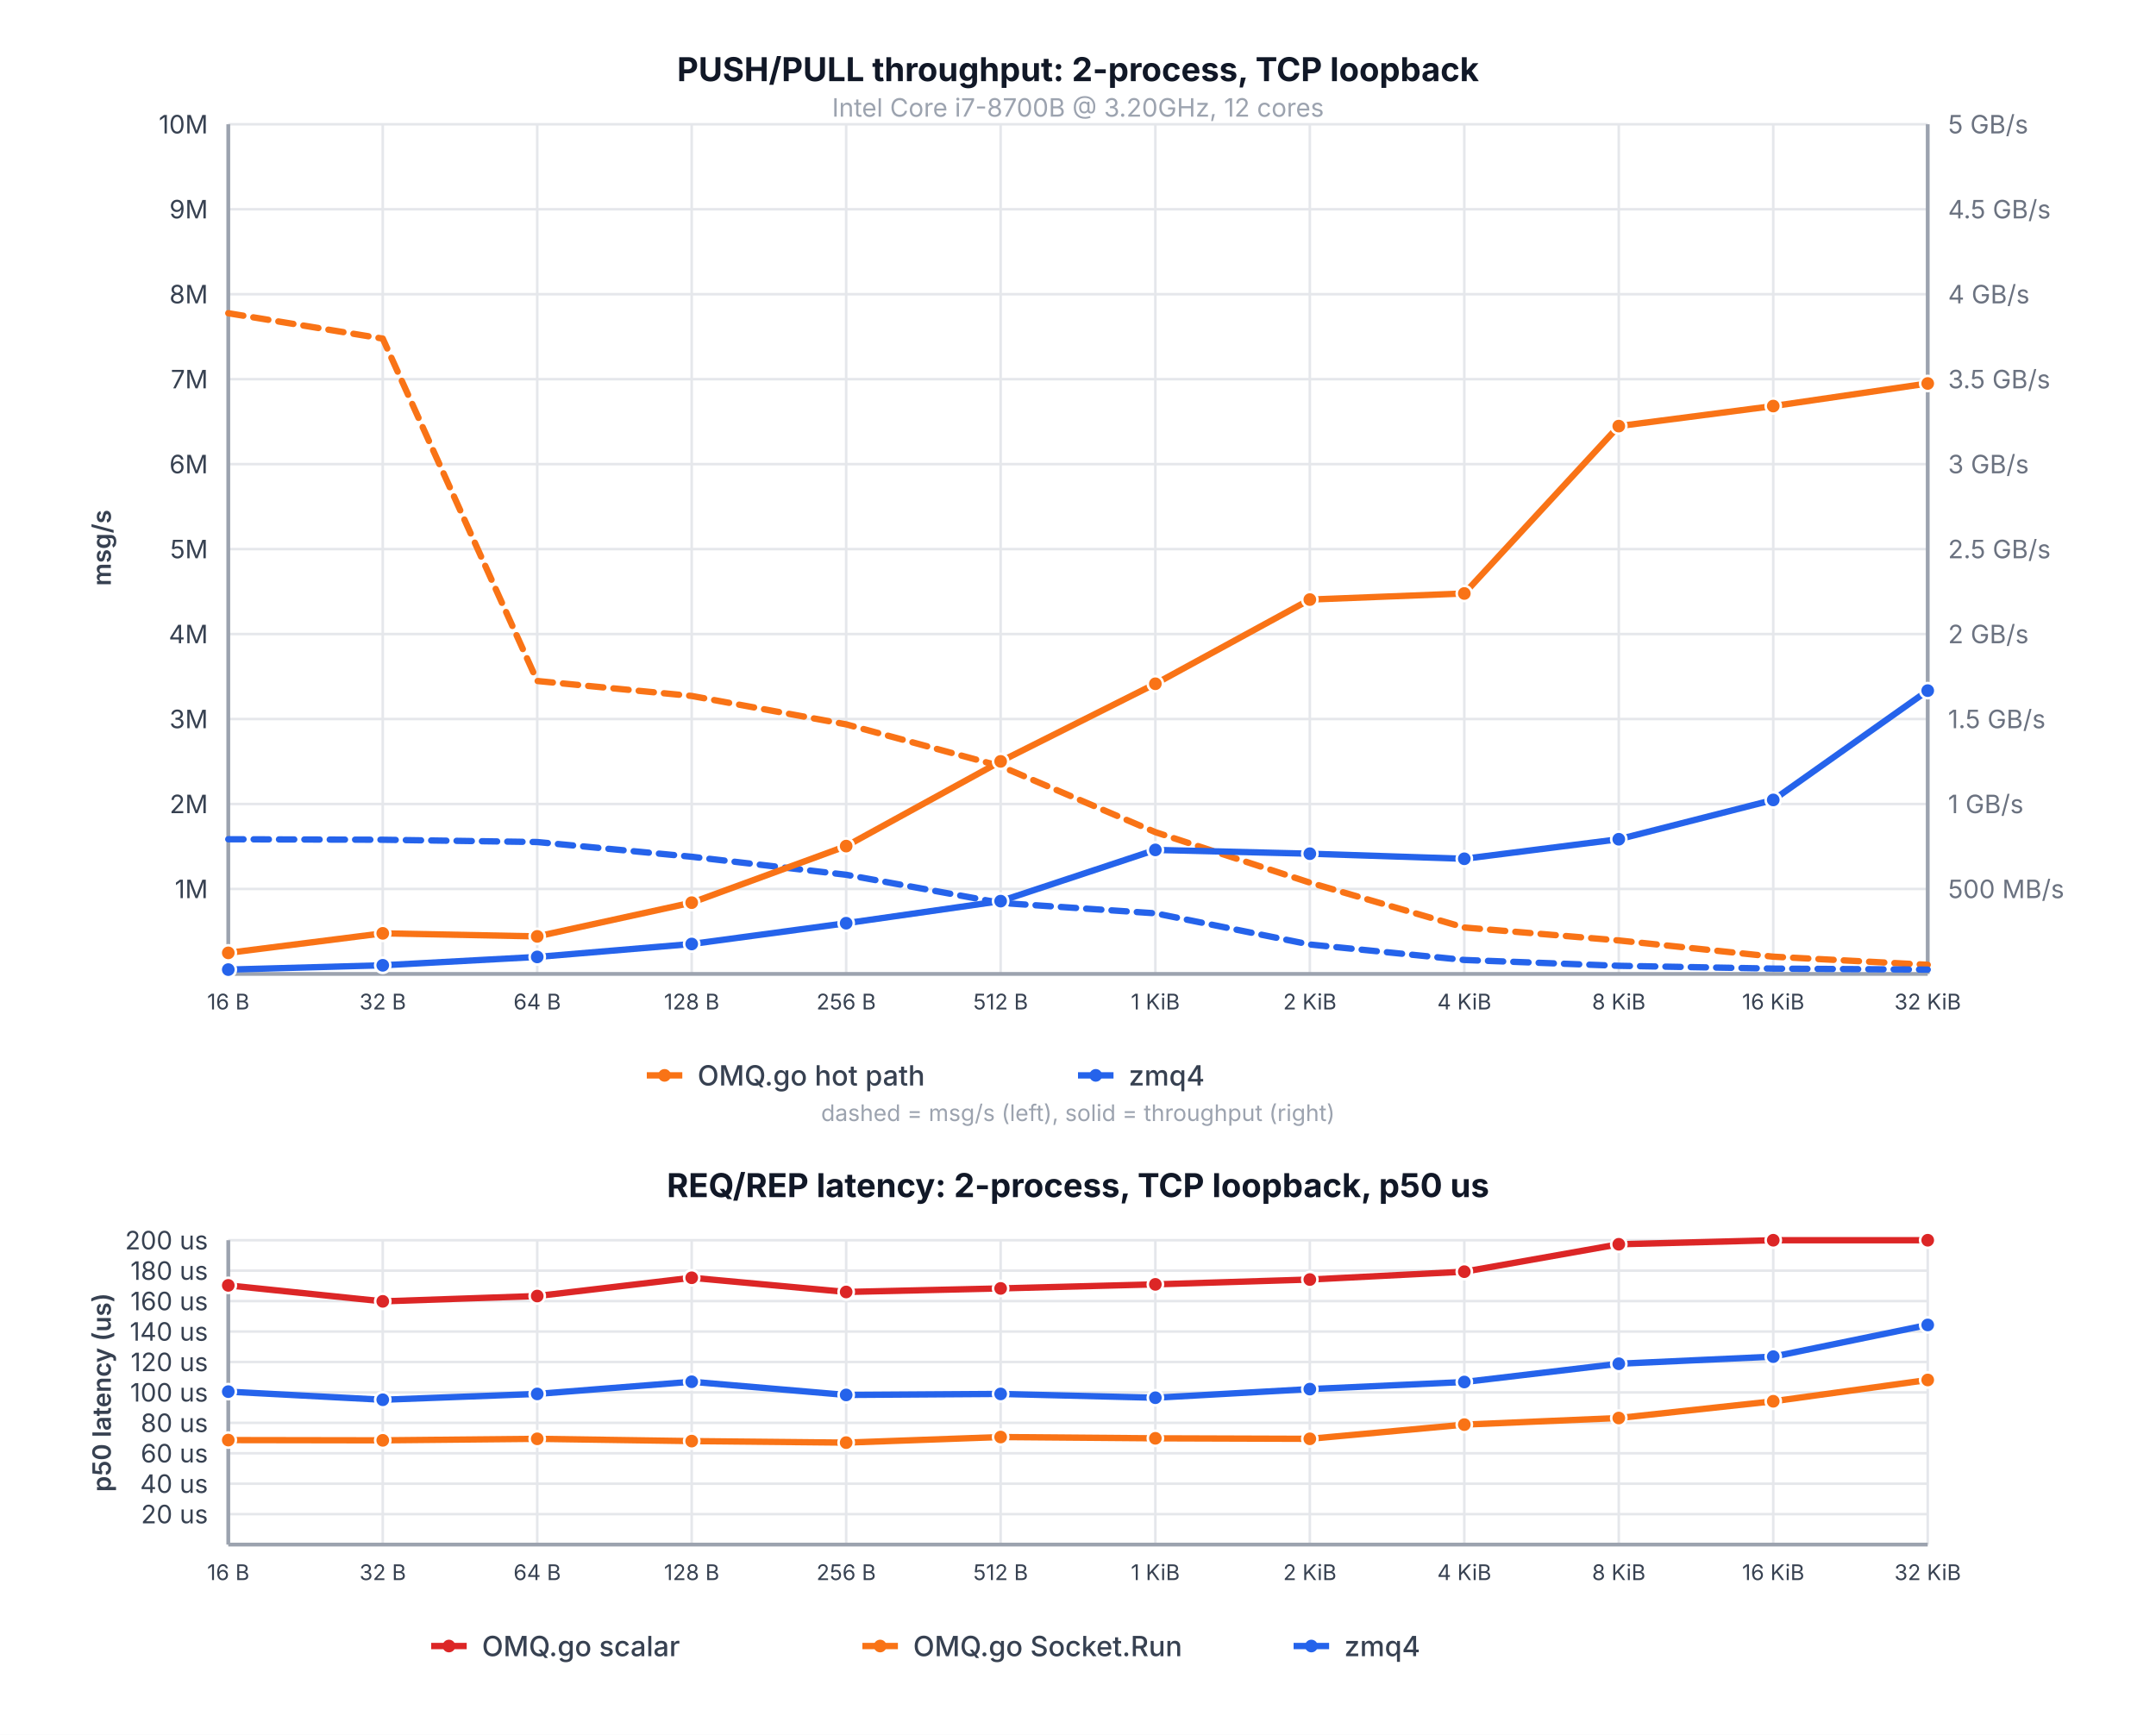
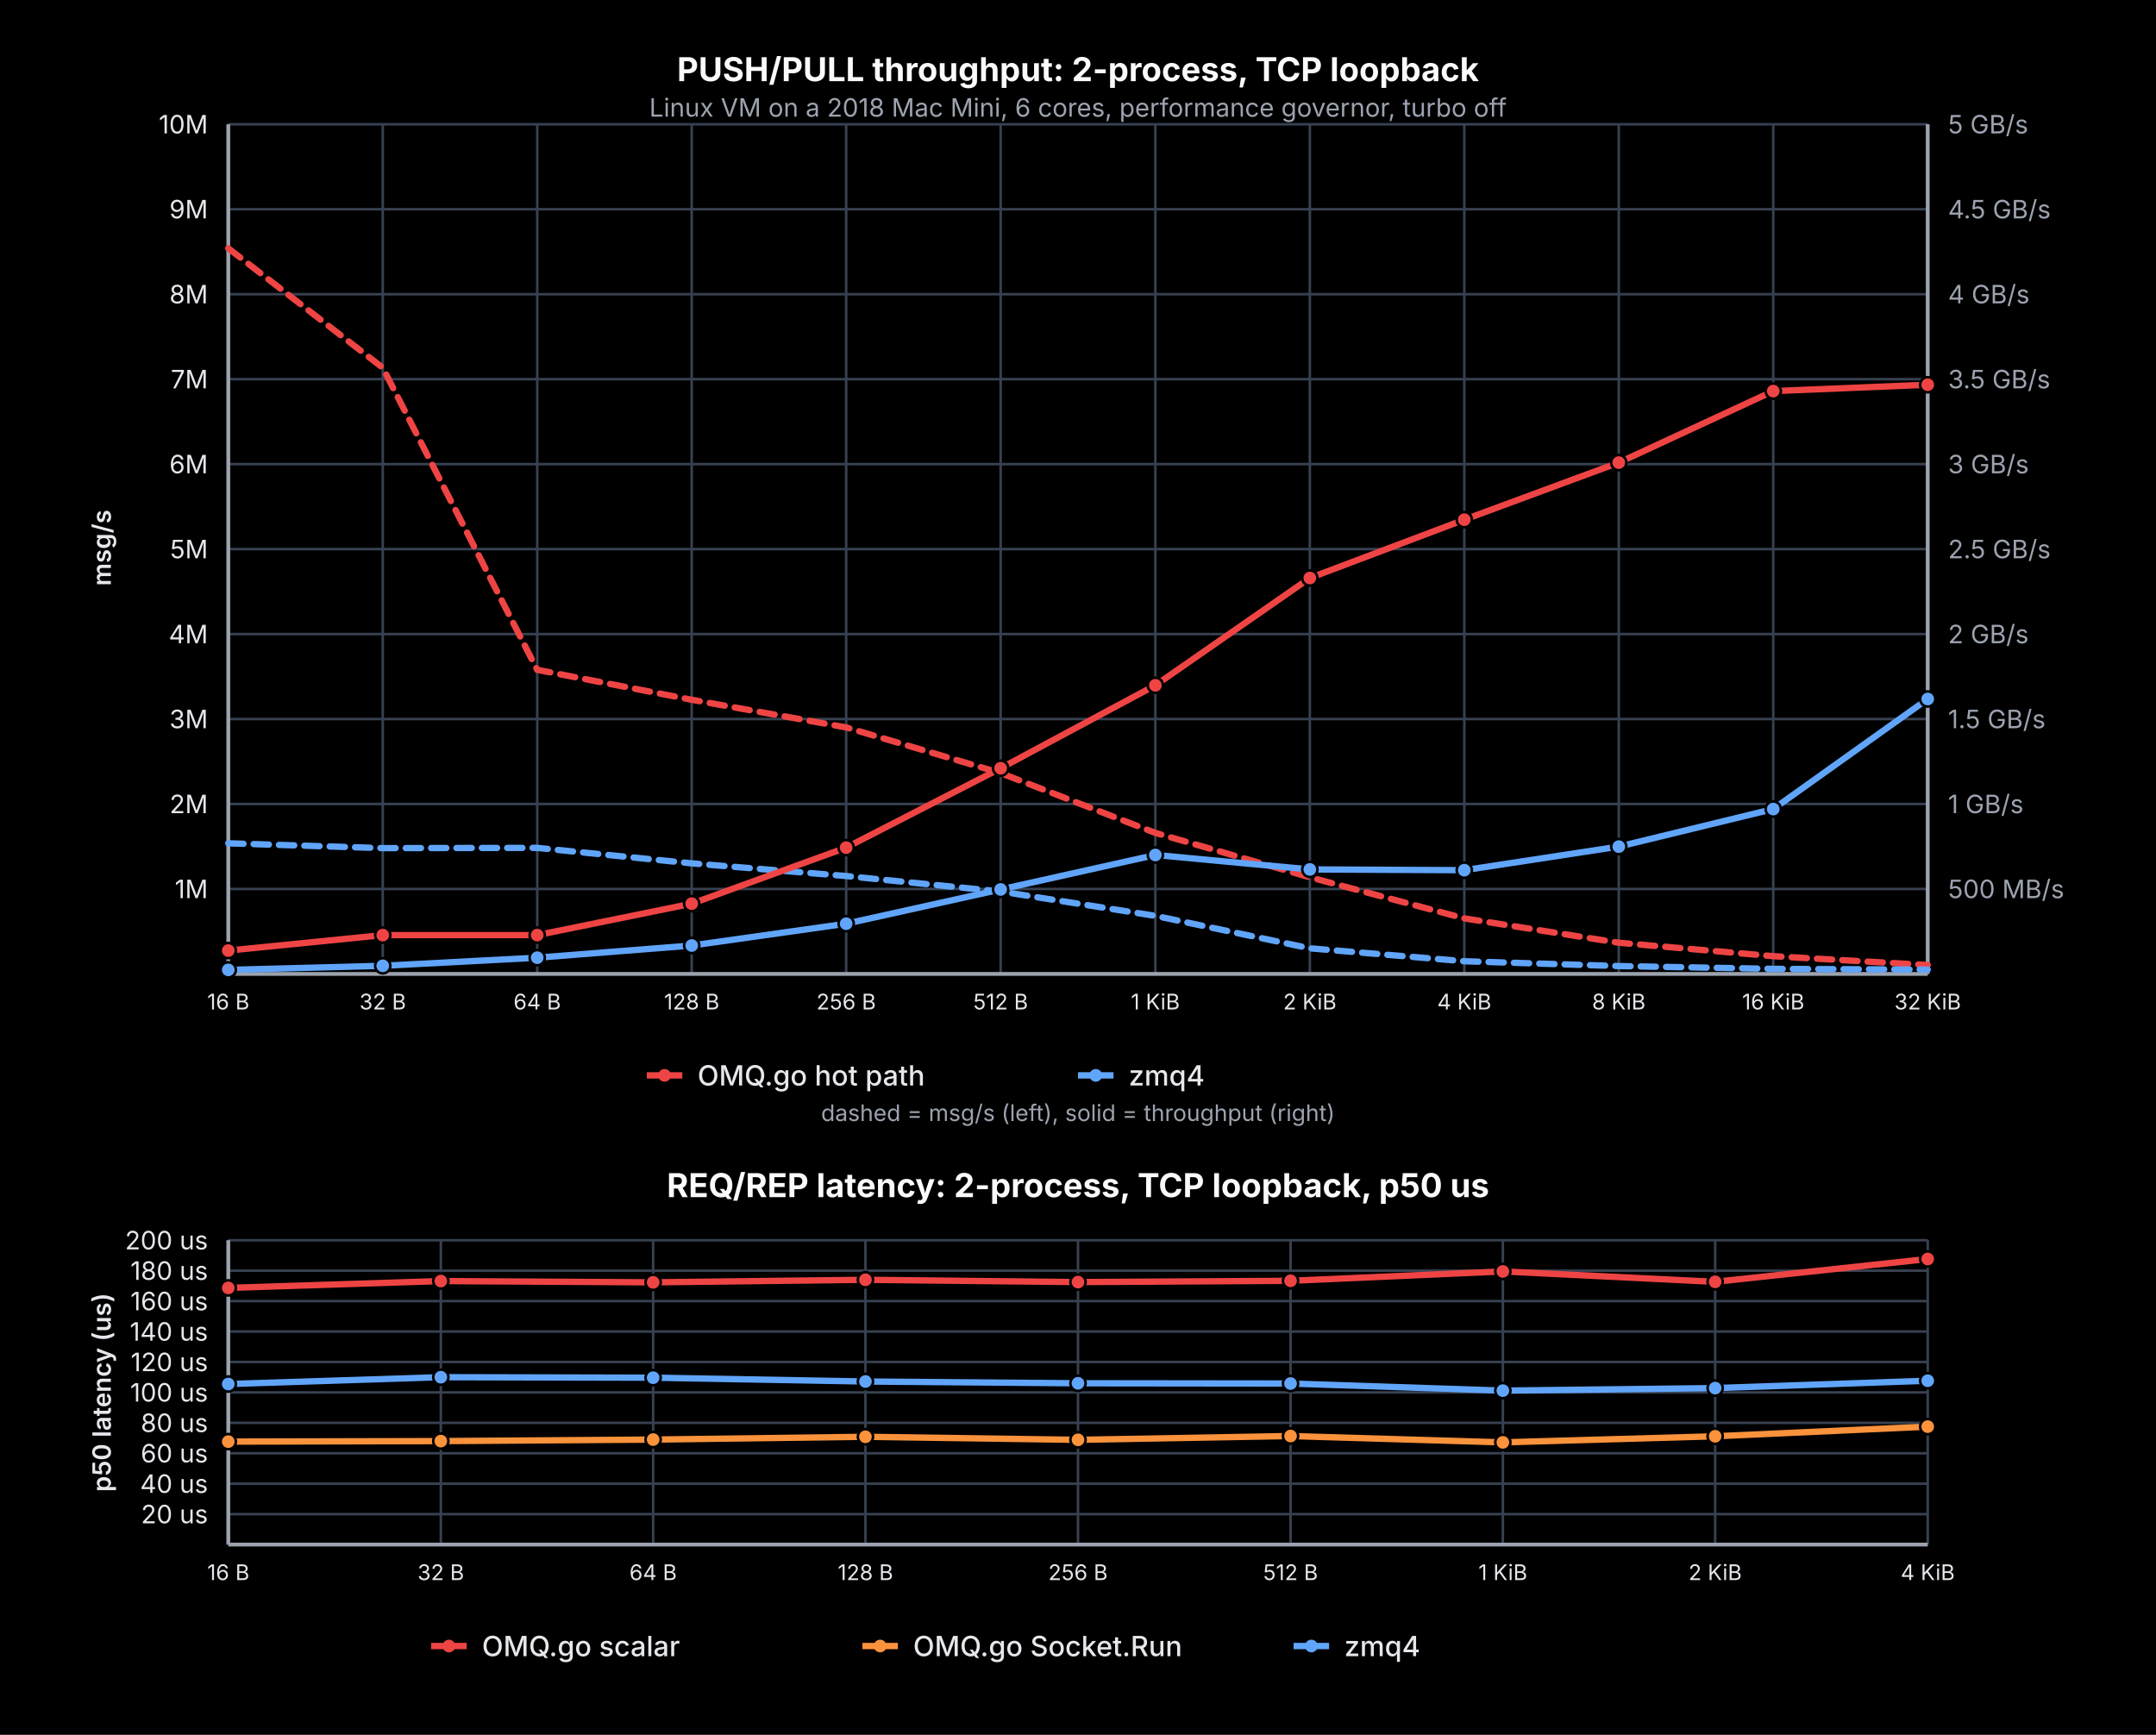
<svg xmlns="http://www.w3.org/2000/svg" viewBox="0 0 850 684" font-family="system-ui, -apple-system, sans-serif">
-   <rect width="850" height="684" fill="white" />
-   <text x="425.0" y="32" text-anchor="middle" fill="#111827" font-size="13" font-weight="700">PUSH/PULL throughput: 2-process, TCP loopback</text>
-   <text x="425.0" y="46" text-anchor="middle" fill="#9ca3af" font-size="10">Intel Core i7-8700B @ 3.20GHz, 12 cores</text>
-   <line x1="90" y1="350.5" x2="760" y2="350.5" stroke="#e5e7eb" stroke-width="1" />
-   <text x="82" y="350.5" text-anchor="end" dominant-baseline="middle" fill="#374151" font-size="10">1M</text>
-   <text x="768" y="350.5" text-anchor="start" dominant-baseline="middle" fill="#6b7280" font-size="10">500 MB/s</text>
-   <line x1="90" y1="317.0" x2="760" y2="317.0" stroke="#e5e7eb" stroke-width="1" />
-   <text x="82" y="317.0" text-anchor="end" dominant-baseline="middle" fill="#374151" font-size="10">2M</text>
-   <text x="768" y="317.0" text-anchor="start" dominant-baseline="middle" fill="#6b7280" font-size="10">1 GB/s</text>
-   <line x1="90" y1="283.5" x2="760" y2="283.5" stroke="#e5e7eb" stroke-width="1" />
-   <text x="82" y="283.5" text-anchor="end" dominant-baseline="middle" fill="#374151" font-size="10">3M</text>
-   <text x="768" y="283.5" text-anchor="start" dominant-baseline="middle" fill="#6b7280" font-size="10">1.5 GB/s</text>
-   <line x1="90" y1="250.0" x2="760" y2="250.0" stroke="#e5e7eb" stroke-width="1" />
-   <text x="82" y="250.0" text-anchor="end" dominant-baseline="middle" fill="#374151" font-size="10">4M</text>
-   <text x="768" y="250.0" text-anchor="start" dominant-baseline="middle" fill="#6b7280" font-size="10">2 GB/s</text>
-   <line x1="90" y1="216.5" x2="760" y2="216.5" stroke="#e5e7eb" stroke-width="1" />
-   <text x="82" y="216.5" text-anchor="end" dominant-baseline="middle" fill="#374151" font-size="10">5M</text>
-   <text x="768" y="216.5" text-anchor="start" dominant-baseline="middle" fill="#6b7280" font-size="10">2.5 GB/s</text>
-   <line x1="90" y1="183.0" x2="760" y2="183.0" stroke="#e5e7eb" stroke-width="1" />
-   <text x="82" y="183.0" text-anchor="end" dominant-baseline="middle" fill="#374151" font-size="10">6M</text>
-   <text x="768" y="183.0" text-anchor="start" dominant-baseline="middle" fill="#6b7280" font-size="10">3 GB/s</text>
-   <line x1="90" y1="149.5" x2="760" y2="149.5" stroke="#e5e7eb" stroke-width="1" />
-   <text x="82" y="149.5" text-anchor="end" dominant-baseline="middle" fill="#374151" font-size="10">7M</text>
-   <text x="768" y="149.5" text-anchor="start" dominant-baseline="middle" fill="#6b7280" font-size="10">3.5 GB/s</text>
-   <line x1="90" y1="116.0" x2="760" y2="116.0" stroke="#e5e7eb" stroke-width="1" />
-   <text x="82" y="116.0" text-anchor="end" dominant-baseline="middle" fill="#374151" font-size="10">8M</text>
-   <text x="768" y="116.0" text-anchor="start" dominant-baseline="middle" fill="#6b7280" font-size="10">4 GB/s</text>
-   <line x1="90" y1="82.5" x2="760" y2="82.5" stroke="#e5e7eb" stroke-width="1" />
-   <text x="82" y="82.5" text-anchor="end" dominant-baseline="middle" fill="#374151" font-size="10">9M</text>
-   <text x="768" y="82.5" text-anchor="start" dominant-baseline="middle" fill="#6b7280" font-size="10">4.5 GB/s</text>
-   <line x1="90" y1="49.0" x2="760" y2="49.0" stroke="#e5e7eb" stroke-width="1" />
-   <text x="82" y="49.0" text-anchor="end" dominant-baseline="middle" fill="#374151" font-size="10">10M</text>
-   <text x="768" y="49.0" text-anchor="start" dominant-baseline="middle" fill="#6b7280" font-size="10">5 GB/s</text>
-   <line x1="90.0" y1="49" x2="90.0" y2="384" stroke="#e5e7eb" stroke-width="1" />
-   <line x1="150.9" y1="49" x2="150.9" y2="384" stroke="#e5e7eb" stroke-width="1" />
-   <line x1="211.8" y1="49" x2="211.8" y2="384" stroke="#e5e7eb" stroke-width="1" />
-   <line x1="272.7" y1="49" x2="272.7" y2="384" stroke="#e5e7eb" stroke-width="1" />
-   <line x1="333.6" y1="49" x2="333.6" y2="384" stroke="#e5e7eb" stroke-width="1" />
-   <line x1="394.5" y1="49" x2="394.5" y2="384" stroke="#e5e7eb" stroke-width="1" />
-   <line x1="455.5" y1="49" x2="455.5" y2="384" stroke="#e5e7eb" stroke-width="1" />
-   <line x1="516.4" y1="49" x2="516.4" y2="384" stroke="#e5e7eb" stroke-width="1" />
-   <line x1="577.3" y1="49" x2="577.3" y2="384" stroke="#e5e7eb" stroke-width="1" />
-   <line x1="638.2" y1="49" x2="638.2" y2="384" stroke="#e5e7eb" stroke-width="1" />
-   <line x1="699.1" y1="49" x2="699.1" y2="384" stroke="#e5e7eb" stroke-width="1" />
-   <line x1="760.0" y1="49" x2="760.0" y2="384" stroke="#e5e7eb" stroke-width="1" />
+   <rect width="850" height="684" fill="#000000" />
+   <text x="425.0" y="32" text-anchor="middle" fill="#f9fafb" font-size="13" font-weight="700">PUSH/PULL throughput: 2-process, TCP loopback</text>
+   <text x="425.0" y="46" text-anchor="middle" fill="#9ca3af" font-size="10">Linux VM on a 2018 Mac Mini, 6 cores, performance governor, turbo off</text>
+   <line x1="90" y1="350.5" x2="760" y2="350.5" stroke="#374151" stroke-width="1" />
+   <text x="82" y="350.5" text-anchor="end" dominant-baseline="middle" fill="#e5e7eb" font-size="10">1M</text>
+   <text x="768" y="350.5" text-anchor="start" dominant-baseline="middle" fill="#9ca3af" font-size="10">500 MB/s</text>
+   <line x1="90" y1="317.0" x2="760" y2="317.0" stroke="#374151" stroke-width="1" />
+   <text x="82" y="317.0" text-anchor="end" dominant-baseline="middle" fill="#e5e7eb" font-size="10">2M</text>
+   <text x="768" y="317.0" text-anchor="start" dominant-baseline="middle" fill="#9ca3af" font-size="10">1 GB/s</text>
+   <line x1="90" y1="283.5" x2="760" y2="283.5" stroke="#374151" stroke-width="1" />
+   <text x="82" y="283.5" text-anchor="end" dominant-baseline="middle" fill="#e5e7eb" font-size="10">3M</text>
+   <text x="768" y="283.5" text-anchor="start" dominant-baseline="middle" fill="#9ca3af" font-size="10">1.5 GB/s</text>
+   <line x1="90" y1="250.0" x2="760" y2="250.0" stroke="#374151" stroke-width="1" />
+   <text x="82" y="250.0" text-anchor="end" dominant-baseline="middle" fill="#e5e7eb" font-size="10">4M</text>
+   <text x="768" y="250.0" text-anchor="start" dominant-baseline="middle" fill="#9ca3af" font-size="10">2 GB/s</text>
+   <line x1="90" y1="216.5" x2="760" y2="216.5" stroke="#374151" stroke-width="1" />
+   <text x="82" y="216.5" text-anchor="end" dominant-baseline="middle" fill="#e5e7eb" font-size="10">5M</text>
+   <text x="768" y="216.5" text-anchor="start" dominant-baseline="middle" fill="#9ca3af" font-size="10">2.5 GB/s</text>
+   <line x1="90" y1="183.0" x2="760" y2="183.0" stroke="#374151" stroke-width="1" />
+   <text x="82" y="183.0" text-anchor="end" dominant-baseline="middle" fill="#e5e7eb" font-size="10">6M</text>
+   <text x="768" y="183.0" text-anchor="start" dominant-baseline="middle" fill="#9ca3af" font-size="10">3 GB/s</text>
+   <line x1="90" y1="149.5" x2="760" y2="149.5" stroke="#374151" stroke-width="1" />
+   <text x="82" y="149.5" text-anchor="end" dominant-baseline="middle" fill="#e5e7eb" font-size="10">7M</text>
+   <text x="768" y="149.5" text-anchor="start" dominant-baseline="middle" fill="#9ca3af" font-size="10">3.5 GB/s</text>
+   <line x1="90" y1="116.0" x2="760" y2="116.0" stroke="#374151" stroke-width="1" />
+   <text x="82" y="116.0" text-anchor="end" dominant-baseline="middle" fill="#e5e7eb" font-size="10">8M</text>
+   <text x="768" y="116.0" text-anchor="start" dominant-baseline="middle" fill="#9ca3af" font-size="10">4 GB/s</text>
+   <line x1="90" y1="82.5" x2="760" y2="82.5" stroke="#374151" stroke-width="1" />
+   <text x="82" y="82.5" text-anchor="end" dominant-baseline="middle" fill="#e5e7eb" font-size="10">9M</text>
+   <text x="768" y="82.5" text-anchor="start" dominant-baseline="middle" fill="#9ca3af" font-size="10">4.5 GB/s</text>
+   <line x1="90" y1="49.0" x2="760" y2="49.0" stroke="#374151" stroke-width="1" />
+   <text x="82" y="49.0" text-anchor="end" dominant-baseline="middle" fill="#e5e7eb" font-size="10">10M</text>
+   <text x="768" y="49.0" text-anchor="start" dominant-baseline="middle" fill="#9ca3af" font-size="10">5 GB/s</text>
+   <line x1="90.0" y1="49" x2="90.0" y2="384" stroke="#374151" stroke-width="1" />
+   <line x1="150.9" y1="49" x2="150.9" y2="384" stroke="#374151" stroke-width="1" />
+   <line x1="211.8" y1="49" x2="211.8" y2="384" stroke="#374151" stroke-width="1" />
+   <line x1="272.7" y1="49" x2="272.7" y2="384" stroke="#374151" stroke-width="1" />
+   <line x1="333.6" y1="49" x2="333.6" y2="384" stroke="#374151" stroke-width="1" />
+   <line x1="394.5" y1="49" x2="394.5" y2="384" stroke="#374151" stroke-width="1" />
+   <line x1="455.5" y1="49" x2="455.5" y2="384" stroke="#374151" stroke-width="1" />
+   <line x1="516.4" y1="49" x2="516.4" y2="384" stroke="#374151" stroke-width="1" />
+   <line x1="577.3" y1="49" x2="577.3" y2="384" stroke="#374151" stroke-width="1" />
+   <line x1="638.2" y1="49" x2="638.2" y2="384" stroke="#374151" stroke-width="1" />
+   <line x1="699.1" y1="49" x2="699.1" y2="384" stroke="#374151" stroke-width="1" />
+   <line x1="760.0" y1="49" x2="760.0" y2="384" stroke="#374151" stroke-width="1" />
  <line x1="90" y1="49" x2="90" y2="384" stroke="#9ca3af" stroke-width="1.5" />
  <line x1="760" y1="49" x2="760" y2="384" stroke="#9ca3af" stroke-width="1.5" />
  <line x1="90" y1="384" x2="760" y2="384" stroke="#9ca3af" stroke-width="1.5" />
-   <text x="40" y="216" text-anchor="middle" dominant-baseline="middle" fill="#374151" font-size="10" font-weight="600" transform="rotate(-90,40,216)">msg/s</text>
-   <polyline points="90.0,123.5 150.9,133.5 211.8,268.5 272.7,274.4 333.6,285.6 394.5,302.1 455.5,328.1 516.4,348.0 577.3,365.7 638.2,370.8 699.1,377.2 760.0,380.4" fill="none" stroke="#f97316" stroke-width="2.5" stroke-linecap="round" stroke-linejoin="round" stroke-dasharray="6,4" />
-   <polyline points="90.0,330.9 150.9,331.1 211.8,332.0 272.7,337.8 333.6,344.9 394.5,356.0 455.5,360.1 516.4,372.4 577.3,378.5 638.2,380.8 699.1,381.9 760.0,382.3" fill="none" stroke="#2563eb" stroke-width="2.5" stroke-linecap="round" stroke-linejoin="round" stroke-dasharray="6,4" />
-   <polyline points="90.0,375.7 150.9,368.0 211.8,369.2 272.7,355.9 333.6,333.6 394.5,300.2 455.5,269.6 516.4,236.4 577.3,234.0 638.2,168.0 699.1,160.1 760.0,151.2" fill="none" stroke="#f97316" stroke-width="2.5" stroke-linecap="round" stroke-linejoin="round" />
-   <circle cx="90.0" cy="375.7" r="3" fill="#f97316" stroke="white" stroke-width="1" />
-   <circle cx="150.9" cy="368.0" r="3" fill="#f97316" stroke="white" stroke-width="1" />
-   <circle cx="211.8" cy="369.2" r="3" fill="#f97316" stroke="white" stroke-width="1" />
-   <circle cx="272.7" cy="355.9" r="3" fill="#f97316" stroke="white" stroke-width="1" />
-   <circle cx="333.6" cy="333.6" r="3" fill="#f97316" stroke="white" stroke-width="1" />
-   <circle cx="394.5" cy="300.2" r="3" fill="#f97316" stroke="white" stroke-width="1" />
-   <circle cx="455.5" cy="269.6" r="3" fill="#f97316" stroke="white" stroke-width="1" />
-   <circle cx="516.4" cy="236.4" r="3" fill="#f97316" stroke="white" stroke-width="1" />
-   <circle cx="577.3" cy="234.0" r="3" fill="#f97316" stroke="white" stroke-width="1" />
-   <circle cx="638.2" cy="168.0" r="3" fill="#f97316" stroke="white" stroke-width="1" />
-   <circle cx="699.1" cy="160.1" r="3" fill="#f97316" stroke="white" stroke-width="1" />
-   <circle cx="760.0" cy="151.2" r="3" fill="#f97316" stroke="white" stroke-width="1" />
-   <polyline points="90.0,382.3 150.9,380.6 211.8,377.3 272.7,372.2 333.6,364.0 394.5,355.3 455.5,335.1 516.4,336.6 577.3,338.6 638.2,330.9 699.1,315.4 760.0,272.3" fill="none" stroke="#2563eb" stroke-width="2.5" stroke-linecap="round" stroke-linejoin="round" />
-   <circle cx="90.0" cy="382.3" r="3" fill="#2563eb" stroke="white" stroke-width="1" />
-   <circle cx="150.9" cy="380.6" r="3" fill="#2563eb" stroke="white" stroke-width="1" />
-   <circle cx="211.8" cy="377.3" r="3" fill="#2563eb" stroke="white" stroke-width="1" />
-   <circle cx="272.7" cy="372.2" r="3" fill="#2563eb" stroke="white" stroke-width="1" />
-   <circle cx="333.6" cy="364.0" r="3" fill="#2563eb" stroke="white" stroke-width="1" />
-   <circle cx="394.5" cy="355.3" r="3" fill="#2563eb" stroke="white" stroke-width="1" />
-   <circle cx="455.5" cy="335.1" r="3" fill="#2563eb" stroke="white" stroke-width="1" />
-   <circle cx="516.4" cy="336.6" r="3" fill="#2563eb" stroke="white" stroke-width="1" />
-   <circle cx="577.3" cy="338.6" r="3" fill="#2563eb" stroke="white" stroke-width="1" />
-   <circle cx="638.2" cy="330.9" r="3" fill="#2563eb" stroke="white" stroke-width="1" />
-   <circle cx="699.1" cy="315.4" r="3" fill="#2563eb" stroke="white" stroke-width="1" />
-   <circle cx="760.0" cy="272.3" r="3" fill="#2563eb" stroke="white" stroke-width="1" />
-   <text x="90.0" y="398" text-anchor="middle" fill="#374151" font-size="8.5">16 B</text>
-   <text x="150.9" y="398" text-anchor="middle" fill="#374151" font-size="8.5">32 B</text>
-   <text x="211.8" y="398" text-anchor="middle" fill="#374151" font-size="8.5">64 B</text>
-   <text x="272.7" y="398" text-anchor="middle" fill="#374151" font-size="8.5">128 B</text>
-   <text x="333.6" y="398" text-anchor="middle" fill="#374151" font-size="8.5">256 B</text>
-   <text x="394.5" y="398" text-anchor="middle" fill="#374151" font-size="8.5">512 B</text>
-   <text x="455.5" y="398" text-anchor="middle" fill="#374151" font-size="8.5">1 KiB</text>
-   <text x="516.4" y="398" text-anchor="middle" fill="#374151" font-size="8.5">2 KiB</text>
-   <text x="577.3" y="398" text-anchor="middle" fill="#374151" font-size="8.5">4 KiB</text>
-   <text x="638.2" y="398" text-anchor="middle" fill="#374151" font-size="8.5">8 KiB</text>
-   <text x="699.1" y="398" text-anchor="middle" fill="#374151" font-size="8.5">16 KiB</text>
-   <text x="760.0" y="398" text-anchor="middle" fill="#374151" font-size="8.5">32 KiB</text>
-   <line x1="255" y1="424" x2="269" y2="424" stroke="#f97316" stroke-width="2.5" />
-   <circle cx="262" cy="424" r="2.5" fill="#f97316" />
-   <text x="275" y="428" fill="#374151" font-size="11" font-weight="500">OMQ.go hot path</text>
-   <line x1="425" y1="424" x2="439" y2="424" stroke="#2563eb" stroke-width="2.5" />
-   <circle cx="432" cy="424" r="2.5" fill="#2563eb" />
-   <text x="445" y="428" fill="#374151" font-size="11" font-weight="500">zmq4</text>
+   <text x="40" y="216" text-anchor="middle" dominant-baseline="middle" fill="#e5e7eb" font-size="10" font-weight="600" transform="rotate(-90,40,216)">msg/s</text>
+   <polyline points="90.0,97.9 150.9,145.0 211.8,264.1 272.7,275.9 333.6,286.8 394.5,304.8 455.5,328.4 516.4,345.9 577.3,362.1 638.2,371.7 699.1,377.0 760.0,380.5" fill="none" stroke="#ef4444" stroke-width="2.5" stroke-linecap="round" stroke-linejoin="round" stroke-dasharray="6,4" />
+   <polyline points="90.0,332.5 150.9,334.4 211.8,334.3 272.7,340.4 333.6,345.4 394.5,351.5 455.5,361.1 516.4,373.9 577.3,379.0 638.2,380.9 699.1,382.0 760.0,382.3" fill="none" stroke="#60a5fa" stroke-width="2.5" stroke-linecap="round" stroke-linejoin="round" stroke-dasharray="6,4" />
+   <polyline points="90.0,374.8 150.9,368.7 211.8,368.7 272.7,356.3 333.6,334.2 394.5,302.9 455.5,270.2 516.4,227.9 577.3,204.9 638.2,182.4 699.1,154.2 760.0,151.7" fill="none" stroke="#ef4444" stroke-width="2.5" stroke-linecap="round" stroke-linejoin="round" />
+   <circle cx="90.0" cy="374.8" r="3" fill="#ef4444" stroke="#000000" stroke-width="1" />
+   <circle cx="150.9" cy="368.7" r="3" fill="#ef4444" stroke="#000000" stroke-width="1" />
+   <circle cx="211.8" cy="368.7" r="3" fill="#ef4444" stroke="#000000" stroke-width="1" />
+   <circle cx="272.7" cy="356.3" r="3" fill="#ef4444" stroke="#000000" stroke-width="1" />
+   <circle cx="333.6" cy="334.2" r="3" fill="#ef4444" stroke="#000000" stroke-width="1" />
+   <circle cx="394.5" cy="302.9" r="3" fill="#ef4444" stroke="#000000" stroke-width="1" />
+   <circle cx="455.5" cy="270.2" r="3" fill="#ef4444" stroke="#000000" stroke-width="1" />
+   <circle cx="516.4" cy="227.9" r="3" fill="#ef4444" stroke="#000000" stroke-width="1" />
+   <circle cx="577.3" cy="204.9" r="3" fill="#ef4444" stroke="#000000" stroke-width="1" />
+   <circle cx="638.2" cy="182.4" r="3" fill="#ef4444" stroke="#000000" stroke-width="1" />
+   <circle cx="699.1" cy="154.2" r="3" fill="#ef4444" stroke="#000000" stroke-width="1" />
+   <circle cx="760.0" cy="151.7" r="3" fill="#ef4444" stroke="#000000" stroke-width="1" />
+   <polyline points="90.0,382.4 150.9,380.8 211.8,377.6 272.7,372.8 333.6,364.2 394.5,350.7 455.5,337.1 516.4,342.8 577.3,343.1 638.2,333.8 699.1,319.0 760.0,275.6" fill="none" stroke="#60a5fa" stroke-width="2.5" stroke-linecap="round" stroke-linejoin="round" />
+   <circle cx="90.0" cy="382.4" r="3" fill="#60a5fa" stroke="#000000" stroke-width="1" />
+   <circle cx="150.9" cy="380.8" r="3" fill="#60a5fa" stroke="#000000" stroke-width="1" />
+   <circle cx="211.8" cy="377.6" r="3" fill="#60a5fa" stroke="#000000" stroke-width="1" />
+   <circle cx="272.7" cy="372.8" r="3" fill="#60a5fa" stroke="#000000" stroke-width="1" />
+   <circle cx="333.6" cy="364.2" r="3" fill="#60a5fa" stroke="#000000" stroke-width="1" />
+   <circle cx="394.5" cy="350.7" r="3" fill="#60a5fa" stroke="#000000" stroke-width="1" />
+   <circle cx="455.5" cy="337.1" r="3" fill="#60a5fa" stroke="#000000" stroke-width="1" />
+   <circle cx="516.4" cy="342.8" r="3" fill="#60a5fa" stroke="#000000" stroke-width="1" />
+   <circle cx="577.3" cy="343.1" r="3" fill="#60a5fa" stroke="#000000" stroke-width="1" />
+   <circle cx="638.2" cy="333.8" r="3" fill="#60a5fa" stroke="#000000" stroke-width="1" />
+   <circle cx="699.1" cy="319.0" r="3" fill="#60a5fa" stroke="#000000" stroke-width="1" />
+   <circle cx="760.0" cy="275.6" r="3" fill="#60a5fa" stroke="#000000" stroke-width="1" />
+   <text x="90.0" y="398" text-anchor="middle" fill="#e5e7eb" font-size="8.5">16 B</text>
+   <text x="150.9" y="398" text-anchor="middle" fill="#e5e7eb" font-size="8.5">32 B</text>
+   <text x="211.8" y="398" text-anchor="middle" fill="#e5e7eb" font-size="8.5">64 B</text>
+   <text x="272.7" y="398" text-anchor="middle" fill="#e5e7eb" font-size="8.5">128 B</text>
+   <text x="333.6" y="398" text-anchor="middle" fill="#e5e7eb" font-size="8.5">256 B</text>
+   <text x="394.5" y="398" text-anchor="middle" fill="#e5e7eb" font-size="8.5">512 B</text>
+   <text x="455.5" y="398" text-anchor="middle" fill="#e5e7eb" font-size="8.5">1 KiB</text>
+   <text x="516.4" y="398" text-anchor="middle" fill="#e5e7eb" font-size="8.5">2 KiB</text>
+   <text x="577.3" y="398" text-anchor="middle" fill="#e5e7eb" font-size="8.5">4 KiB</text>
+   <text x="638.2" y="398" text-anchor="middle" fill="#e5e7eb" font-size="8.5">8 KiB</text>
+   <text x="699.1" y="398" text-anchor="middle" fill="#e5e7eb" font-size="8.5">16 KiB</text>
+   <text x="760.0" y="398" text-anchor="middle" fill="#e5e7eb" font-size="8.5">32 KiB</text>
+   <line x1="255" y1="424" x2="269" y2="424" stroke="#ef4444" stroke-width="2.5" />
+   <circle cx="262" cy="424" r="2.5" fill="#ef4444" />
+   <text x="275" y="428" fill="#e5e7eb" font-size="11" font-weight="500">OMQ.go hot path</text>
+   <line x1="425" y1="424" x2="439" y2="424" stroke="#60a5fa" stroke-width="2.5" />
+   <circle cx="432" cy="424" r="2.5" fill="#60a5fa" />
+   <text x="445" y="428" fill="#e5e7eb" font-size="11" font-weight="500">zmq4</text>
  <text x="425.0" y="442" text-anchor="middle" fill="#9ca3af" font-size="9">dashed = msg/s (left), solid = throughput (right)</text>
-   <text x="425.0" y="472" text-anchor="middle" fill="#111827" font-size="13" font-weight="700">REQ/REP latency: 2-process, TCP loopback, p50 us</text>
-   <line x1="90" y1="597.0" x2="760" y2="597.0" stroke="#e5e7eb" stroke-width="1" />
-   <text x="82" y="597.0" text-anchor="end" dominant-baseline="middle" fill="#374151" font-size="10">20 us</text>
-   <line x1="90" y1="585.0" x2="760" y2="585.0" stroke="#e5e7eb" stroke-width="1" />
-   <text x="82" y="585.0" text-anchor="end" dominant-baseline="middle" fill="#374151" font-size="10">40 us</text>
-   <line x1="90" y1="573.0" x2="760" y2="573.0" stroke="#e5e7eb" stroke-width="1" />
-   <text x="82" y="573.0" text-anchor="end" dominant-baseline="middle" fill="#374151" font-size="10">60 us</text>
-   <line x1="90" y1="561.0" x2="760" y2="561.0" stroke="#e5e7eb" stroke-width="1" />
-   <text x="82" y="561.0" text-anchor="end" dominant-baseline="middle" fill="#374151" font-size="10">80 us</text>
-   <line x1="90" y1="549.0" x2="760" y2="549.0" stroke="#e5e7eb" stroke-width="1" />
-   <text x="82" y="549.0" text-anchor="end" dominant-baseline="middle" fill="#374151" font-size="10">100 us</text>
-   <line x1="90" y1="537.0" x2="760" y2="537.0" stroke="#e5e7eb" stroke-width="1" />
-   <text x="82" y="537.0" text-anchor="end" dominant-baseline="middle" fill="#374151" font-size="10">120 us</text>
-   <line x1="90" y1="525.0" x2="760" y2="525.0" stroke="#e5e7eb" stroke-width="1" />
-   <text x="82" y="525.0" text-anchor="end" dominant-baseline="middle" fill="#374151" font-size="10">140 us</text>
-   <line x1="90" y1="513.0" x2="760" y2="513.0" stroke="#e5e7eb" stroke-width="1" />
-   <text x="82" y="513.0" text-anchor="end" dominant-baseline="middle" fill="#374151" font-size="10">160 us</text>
-   <line x1="90" y1="501.0" x2="760" y2="501.0" stroke="#e5e7eb" stroke-width="1" />
-   <text x="82" y="501.0" text-anchor="end" dominant-baseline="middle" fill="#374151" font-size="10">180 us</text>
-   <line x1="90" y1="489.0" x2="760" y2="489.0" stroke="#e5e7eb" stroke-width="1" />
-   <text x="82" y="489.0" text-anchor="end" dominant-baseline="middle" fill="#374151" font-size="10">200 us</text>
-   <line x1="90.0" y1="489" x2="90.0" y2="609" stroke="#e5e7eb" stroke-width="1" />
-   <line x1="150.9" y1="489" x2="150.9" y2="609" stroke="#e5e7eb" stroke-width="1" />
-   <line x1="211.8" y1="489" x2="211.8" y2="609" stroke="#e5e7eb" stroke-width="1" />
-   <line x1="272.7" y1="489" x2="272.7" y2="609" stroke="#e5e7eb" stroke-width="1" />
-   <line x1="333.6" y1="489" x2="333.6" y2="609" stroke="#e5e7eb" stroke-width="1" />
-   <line x1="394.5" y1="489" x2="394.5" y2="609" stroke="#e5e7eb" stroke-width="1" />
-   <line x1="455.5" y1="489" x2="455.5" y2="609" stroke="#e5e7eb" stroke-width="1" />
-   <line x1="516.4" y1="489" x2="516.4" y2="609" stroke="#e5e7eb" stroke-width="1" />
-   <line x1="577.3" y1="489" x2="577.3" y2="609" stroke="#e5e7eb" stroke-width="1" />
-   <line x1="638.2" y1="489" x2="638.2" y2="609" stroke="#e5e7eb" stroke-width="1" />
-   <line x1="699.1" y1="489" x2="699.1" y2="609" stroke="#e5e7eb" stroke-width="1" />
-   <line x1="760.0" y1="489" x2="760.0" y2="609" stroke="#e5e7eb" stroke-width="1" />
+   <text x="425.0" y="472" text-anchor="middle" fill="#f9fafb" font-size="13" font-weight="700">REQ/REP latency: 2-process, TCP loopback, p50 us</text>
+   <line x1="90" y1="597.0" x2="760" y2="597.0" stroke="#374151" stroke-width="1" />
+   <text x="82" y="597.0" text-anchor="end" dominant-baseline="middle" fill="#e5e7eb" font-size="10">20 us</text>
+   <line x1="90" y1="585.0" x2="760" y2="585.0" stroke="#374151" stroke-width="1" />
+   <text x="82" y="585.0" text-anchor="end" dominant-baseline="middle" fill="#e5e7eb" font-size="10">40 us</text>
+   <line x1="90" y1="573.0" x2="760" y2="573.0" stroke="#374151" stroke-width="1" />
+   <text x="82" y="573.0" text-anchor="end" dominant-baseline="middle" fill="#e5e7eb" font-size="10">60 us</text>
+   <line x1="90" y1="561.0" x2="760" y2="561.0" stroke="#374151" stroke-width="1" />
+   <text x="82" y="561.0" text-anchor="end" dominant-baseline="middle" fill="#e5e7eb" font-size="10">80 us</text>
+   <line x1="90" y1="549.0" x2="760" y2="549.0" stroke="#374151" stroke-width="1" />
+   <text x="82" y="549.0" text-anchor="end" dominant-baseline="middle" fill="#e5e7eb" font-size="10">100 us</text>
+   <line x1="90" y1="537.0" x2="760" y2="537.0" stroke="#374151" stroke-width="1" />
+   <text x="82" y="537.0" text-anchor="end" dominant-baseline="middle" fill="#e5e7eb" font-size="10">120 us</text>
+   <line x1="90" y1="525.0" x2="760" y2="525.0" stroke="#374151" stroke-width="1" />
+   <text x="82" y="525.0" text-anchor="end" dominant-baseline="middle" fill="#e5e7eb" font-size="10">140 us</text>
+   <line x1="90" y1="513.0" x2="760" y2="513.0" stroke="#374151" stroke-width="1" />
+   <text x="82" y="513.0" text-anchor="end" dominant-baseline="middle" fill="#e5e7eb" font-size="10">160 us</text>
+   <line x1="90" y1="501.0" x2="760" y2="501.0" stroke="#374151" stroke-width="1" />
+   <text x="82" y="501.0" text-anchor="end" dominant-baseline="middle" fill="#e5e7eb" font-size="10">180 us</text>
+   <line x1="90" y1="489.0" x2="760" y2="489.0" stroke="#374151" stroke-width="1" />
+   <text x="82" y="489.0" text-anchor="end" dominant-baseline="middle" fill="#e5e7eb" font-size="10">200 us</text>
+   <line x1="90.0" y1="489" x2="90.0" y2="609" stroke="#374151" stroke-width="1" />
+   <line x1="173.8" y1="489" x2="173.8" y2="609" stroke="#374151" stroke-width="1" />
+   <line x1="257.5" y1="489" x2="257.5" y2="609" stroke="#374151" stroke-width="1" />
+   <line x1="341.2" y1="489" x2="341.2" y2="609" stroke="#374151" stroke-width="1" />
+   <line x1="425.0" y1="489" x2="425.0" y2="609" stroke="#374151" stroke-width="1" />
+   <line x1="508.8" y1="489" x2="508.8" y2="609" stroke="#374151" stroke-width="1" />
+   <line x1="592.5" y1="489" x2="592.5" y2="609" stroke="#374151" stroke-width="1" />
+   <line x1="676.2" y1="489" x2="676.2" y2="609" stroke="#374151" stroke-width="1" />
+   <line x1="760.0" y1="489" x2="760.0" y2="609" stroke="#374151" stroke-width="1" />
  <line x1="90" y1="489" x2="90" y2="609" stroke="#9ca3af" stroke-width="1.5" />
  <line x1="90" y1="609" x2="760" y2="609" stroke="#9ca3af" stroke-width="1.5" />
-   <text x="40" y="549" text-anchor="middle" dominant-baseline="middle" fill="#374151" font-size="10" font-weight="600" transform="rotate(-90,40,549)">p50 latency (us)</text>
-   <polyline points="90.0,506.8 150.9,513.1 211.8,511.0 272.7,503.8 333.6,509.4 394.5,508.0 455.5,506.4 516.4,504.5 577.3,501.4 638.2,490.6 699.1,489.0 760.0,489.0" fill="none" stroke="#dc2626" stroke-width="2.5" stroke-linecap="round" stroke-linejoin="round" />
-   <circle cx="90.0" cy="506.8" r="3" fill="#dc2626" stroke="white" stroke-width="1" />
-   <circle cx="150.9" cy="513.1" r="3" fill="#dc2626" stroke="white" stroke-width="1" />
-   <circle cx="211.8" cy="511.0" r="3" fill="#dc2626" stroke="white" stroke-width="1" />
-   <circle cx="272.7" cy="503.8" r="3" fill="#dc2626" stroke="white" stroke-width="1" />
-   <circle cx="333.6" cy="509.4" r="3" fill="#dc2626" stroke="white" stroke-width="1" />
-   <circle cx="394.5" cy="508.0" r="3" fill="#dc2626" stroke="white" stroke-width="1" />
-   <circle cx="455.5" cy="506.4" r="3" fill="#dc2626" stroke="white" stroke-width="1" />
-   <circle cx="516.4" cy="504.5" r="3" fill="#dc2626" stroke="white" stroke-width="1" />
-   <circle cx="577.3" cy="501.4" r="3" fill="#dc2626" stroke="white" stroke-width="1" />
-   <circle cx="638.2" cy="490.6" r="3" fill="#dc2626" stroke="white" stroke-width="1" />
-   <circle cx="699.1" cy="489.0" r="3" fill="#dc2626" stroke="white" stroke-width="1" />
-   <circle cx="760.0" cy="489.0" r="3" fill="#dc2626" stroke="white" stroke-width="1" />
-   <polyline points="90.0,567.8 150.9,567.9 211.8,567.3 272.7,568.2 333.6,568.8 394.5,566.6 455.5,567.1 516.4,567.3 577.3,561.7 638.2,559.1 699.1,552.5 760.0,544.1" fill="none" stroke="#f97316" stroke-width="2.5" stroke-linecap="round" stroke-linejoin="round" />
-   <circle cx="90.0" cy="567.8" r="3" fill="#f97316" stroke="white" stroke-width="1" />
-   <circle cx="150.9" cy="567.9" r="3" fill="#f97316" stroke="white" stroke-width="1" />
-   <circle cx="211.8" cy="567.3" r="3" fill="#f97316" stroke="white" stroke-width="1" />
-   <circle cx="272.7" cy="568.2" r="3" fill="#f97316" stroke="white" stroke-width="1" />
-   <circle cx="333.6" cy="568.8" r="3" fill="#f97316" stroke="white" stroke-width="1" />
-   <circle cx="394.5" cy="566.6" r="3" fill="#f97316" stroke="white" stroke-width="1" />
-   <circle cx="455.5" cy="567.1" r="3" fill="#f97316" stroke="white" stroke-width="1" />
-   <circle cx="516.4" cy="567.3" r="3" fill="#f97316" stroke="white" stroke-width="1" />
-   <circle cx="577.3" cy="561.7" r="3" fill="#f97316" stroke="white" stroke-width="1" />
-   <circle cx="638.2" cy="559.1" r="3" fill="#f97316" stroke="white" stroke-width="1" />
-   <circle cx="699.1" cy="552.5" r="3" fill="#f97316" stroke="white" stroke-width="1" />
-   <circle cx="760.0" cy="544.1" r="3" fill="#f97316" stroke="white" stroke-width="1" />
-   <polyline points="90.0,548.7 150.9,551.9 211.8,549.6 272.7,544.8 333.6,550.0 394.5,549.6 455.5,551.1 516.4,547.7 577.3,544.9 638.2,537.7 699.1,534.9 760.0,522.4" fill="none" stroke="#2563eb" stroke-width="2.5" stroke-linecap="round" stroke-linejoin="round" />
-   <circle cx="90.0" cy="548.7" r="3" fill="#2563eb" stroke="white" stroke-width="1" />
-   <circle cx="150.9" cy="551.9" r="3" fill="#2563eb" stroke="white" stroke-width="1" />
-   <circle cx="211.8" cy="549.6" r="3" fill="#2563eb" stroke="white" stroke-width="1" />
-   <circle cx="272.7" cy="544.8" r="3" fill="#2563eb" stroke="white" stroke-width="1" />
-   <circle cx="333.6" cy="550.0" r="3" fill="#2563eb" stroke="white" stroke-width="1" />
-   <circle cx="394.5" cy="549.6" r="3" fill="#2563eb" stroke="white" stroke-width="1" />
-   <circle cx="455.5" cy="551.1" r="3" fill="#2563eb" stroke="white" stroke-width="1" />
-   <circle cx="516.4" cy="547.7" r="3" fill="#2563eb" stroke="white" stroke-width="1" />
-   <circle cx="577.3" cy="544.9" r="3" fill="#2563eb" stroke="white" stroke-width="1" />
-   <circle cx="638.2" cy="537.7" r="3" fill="#2563eb" stroke="white" stroke-width="1" />
-   <circle cx="699.1" cy="534.9" r="3" fill="#2563eb" stroke="white" stroke-width="1" />
-   <circle cx="760.0" cy="522.4" r="3" fill="#2563eb" stroke="white" stroke-width="1" />
-   <text x="90.0" y="623" text-anchor="middle" fill="#374151" font-size="8.5">16 B</text>
-   <text x="150.9" y="623" text-anchor="middle" fill="#374151" font-size="8.5">32 B</text>
-   <text x="211.8" y="623" text-anchor="middle" fill="#374151" font-size="8.5">64 B</text>
-   <text x="272.7" y="623" text-anchor="middle" fill="#374151" font-size="8.5">128 B</text>
-   <text x="333.6" y="623" text-anchor="middle" fill="#374151" font-size="8.5">256 B</text>
-   <text x="394.5" y="623" text-anchor="middle" fill="#374151" font-size="8.5">512 B</text>
-   <text x="455.5" y="623" text-anchor="middle" fill="#374151" font-size="8.5">1 KiB</text>
-   <text x="516.4" y="623" text-anchor="middle" fill="#374151" font-size="8.5">2 KiB</text>
-   <text x="577.3" y="623" text-anchor="middle" fill="#374151" font-size="8.5">4 KiB</text>
-   <text x="638.2" y="623" text-anchor="middle" fill="#374151" font-size="8.5">8 KiB</text>
-   <text x="699.1" y="623" text-anchor="middle" fill="#374151" font-size="8.5">16 KiB</text>
-   <text x="760.0" y="623" text-anchor="middle" fill="#374151" font-size="8.5">32 KiB</text>
-   <line x1="170" y1="649" x2="184" y2="649" stroke="#dc2626" stroke-width="2.5" />
-   <circle cx="177" cy="649" r="2.5" fill="#dc2626" />
-   <text x="190" y="653" fill="#374151" font-size="11" font-weight="500">OMQ.go scalar</text>
-   <line x1="340" y1="649" x2="354" y2="649" stroke="#f97316" stroke-width="2.5" />
-   <circle cx="347" cy="649" r="2.5" fill="#f97316" />
-   <text x="360" y="653" fill="#374151" font-size="11" font-weight="500">OMQ.go Socket.Run</text>
-   <line x1="510" y1="649" x2="524" y2="649" stroke="#2563eb" stroke-width="2.5" />
-   <circle cx="517" cy="649" r="2.5" fill="#2563eb" />
-   <text x="530" y="653" fill="#374151" font-size="11" font-weight="500">zmq4</text>
+   <text x="40" y="549" text-anchor="middle" dominant-baseline="middle" fill="#e5e7eb" font-size="10" font-weight="600" transform="rotate(-90,40,549)">p50 latency (us)</text>
+   <polyline points="90.0,507.8 173.8,505.1 257.5,505.6 341.2,504.6 425.0,505.5 508.8,505.0 592.5,501.3 676.2,505.4 760.0,496.4" fill="none" stroke="#ef4444" stroke-width="2.5" stroke-linecap="round" stroke-linejoin="round" />
+   <circle cx="90.0" cy="507.8" r="3" fill="#ef4444" stroke="#000000" stroke-width="1" />
+   <circle cx="173.8" cy="505.1" r="3" fill="#ef4444" stroke="#000000" stroke-width="1" />
+   <circle cx="257.5" cy="505.6" r="3" fill="#ef4444" stroke="#000000" stroke-width="1" />
+   <circle cx="341.2" cy="504.6" r="3" fill="#ef4444" stroke="#000000" stroke-width="1" />
+   <circle cx="425.0" cy="505.5" r="3" fill="#ef4444" stroke="#000000" stroke-width="1" />
+   <circle cx="508.8" cy="505.0" r="3" fill="#ef4444" stroke="#000000" stroke-width="1" />
+   <circle cx="592.5" cy="501.3" r="3" fill="#ef4444" stroke="#000000" stroke-width="1" />
+   <circle cx="676.2" cy="505.4" r="3" fill="#ef4444" stroke="#000000" stroke-width="1" />
+   <circle cx="760.0" cy="496.4" r="3" fill="#ef4444" stroke="#000000" stroke-width="1" />
+   <polyline points="90.0,568.4 173.8,568.2 257.5,567.6 341.2,566.5 425.0,567.7 508.8,566.2 592.5,568.7 676.2,566.3 760.0,562.5" fill="none" stroke="#fb923c" stroke-width="2.5" stroke-linecap="round" stroke-linejoin="round" />
+   <circle cx="90.0" cy="568.4" r="3" fill="#fb923c" stroke="#000000" stroke-width="1" />
+   <circle cx="173.8" cy="568.2" r="3" fill="#fb923c" stroke="#000000" stroke-width="1" />
+   <circle cx="257.5" cy="567.6" r="3" fill="#fb923c" stroke="#000000" stroke-width="1" />
+   <circle cx="341.2" cy="566.5" r="3" fill="#fb923c" stroke="#000000" stroke-width="1" />
+   <circle cx="425.0" cy="567.7" r="3" fill="#fb923c" stroke="#000000" stroke-width="1" />
+   <circle cx="508.8" cy="566.2" r="3" fill="#fb923c" stroke="#000000" stroke-width="1" />
+   <circle cx="592.5" cy="568.7" r="3" fill="#fb923c" stroke="#000000" stroke-width="1" />
+   <circle cx="676.2" cy="566.3" r="3" fill="#fb923c" stroke="#000000" stroke-width="1" />
+   <circle cx="760.0" cy="562.5" r="3" fill="#fb923c" stroke="#000000" stroke-width="1" />
+   <polyline points="90.0,545.7 173.8,543.0 257.5,543.2 341.2,544.7 425.0,545.4 508.8,545.5 592.5,548.3 676.2,547.3 760.0,544.4" fill="none" stroke="#60a5fa" stroke-width="2.5" stroke-linecap="round" stroke-linejoin="round" />
+   <circle cx="90.0" cy="545.7" r="3" fill="#60a5fa" stroke="#000000" stroke-width="1" />
+   <circle cx="173.8" cy="543.0" r="3" fill="#60a5fa" stroke="#000000" stroke-width="1" />
+   <circle cx="257.5" cy="543.2" r="3" fill="#60a5fa" stroke="#000000" stroke-width="1" />
+   <circle cx="341.2" cy="544.7" r="3" fill="#60a5fa" stroke="#000000" stroke-width="1" />
+   <circle cx="425.0" cy="545.4" r="3" fill="#60a5fa" stroke="#000000" stroke-width="1" />
+   <circle cx="508.8" cy="545.5" r="3" fill="#60a5fa" stroke="#000000" stroke-width="1" />
+   <circle cx="592.5" cy="548.3" r="3" fill="#60a5fa" stroke="#000000" stroke-width="1" />
+   <circle cx="676.2" cy="547.3" r="3" fill="#60a5fa" stroke="#000000" stroke-width="1" />
+   <circle cx="760.0" cy="544.4" r="3" fill="#60a5fa" stroke="#000000" stroke-width="1" />
+   <text x="90.0" y="623" text-anchor="middle" fill="#e5e7eb" font-size="8.5">16 B</text>
+   <text x="173.8" y="623" text-anchor="middle" fill="#e5e7eb" font-size="8.5">32 B</text>
+   <text x="257.5" y="623" text-anchor="middle" fill="#e5e7eb" font-size="8.5">64 B</text>
+   <text x="341.2" y="623" text-anchor="middle" fill="#e5e7eb" font-size="8.5">128 B</text>
+   <text x="425.0" y="623" text-anchor="middle" fill="#e5e7eb" font-size="8.5">256 B</text>
+   <text x="508.8" y="623" text-anchor="middle" fill="#e5e7eb" font-size="8.5">512 B</text>
+   <text x="592.5" y="623" text-anchor="middle" fill="#e5e7eb" font-size="8.5">1 KiB</text>
+   <text x="676.2" y="623" text-anchor="middle" fill="#e5e7eb" font-size="8.5">2 KiB</text>
+   <text x="760.0" y="623" text-anchor="middle" fill="#e5e7eb" font-size="8.5">4 KiB</text>
+   <line x1="170" y1="649" x2="184" y2="649" stroke="#ef4444" stroke-width="2.5" />
+   <circle cx="177" cy="649" r="2.5" fill="#ef4444" />
+   <text x="190" y="653" fill="#e5e7eb" font-size="11" font-weight="500">OMQ.go scalar</text>
+   <line x1="340" y1="649" x2="354" y2="649" stroke="#fb923c" stroke-width="2.5" />
+   <circle cx="347" cy="649" r="2.5" fill="#fb923c" />
+   <text x="360" y="653" fill="#e5e7eb" font-size="11" font-weight="500">OMQ.go Socket.Run</text>
+   <line x1="510" y1="649" x2="524" y2="649" stroke="#60a5fa" stroke-width="2.5" />
+   <circle cx="517" cy="649" r="2.5" fill="#60a5fa" />
+   <text x="530" y="653" fill="#e5e7eb" font-size="11" font-weight="500">zmq4</text>
</svg>
